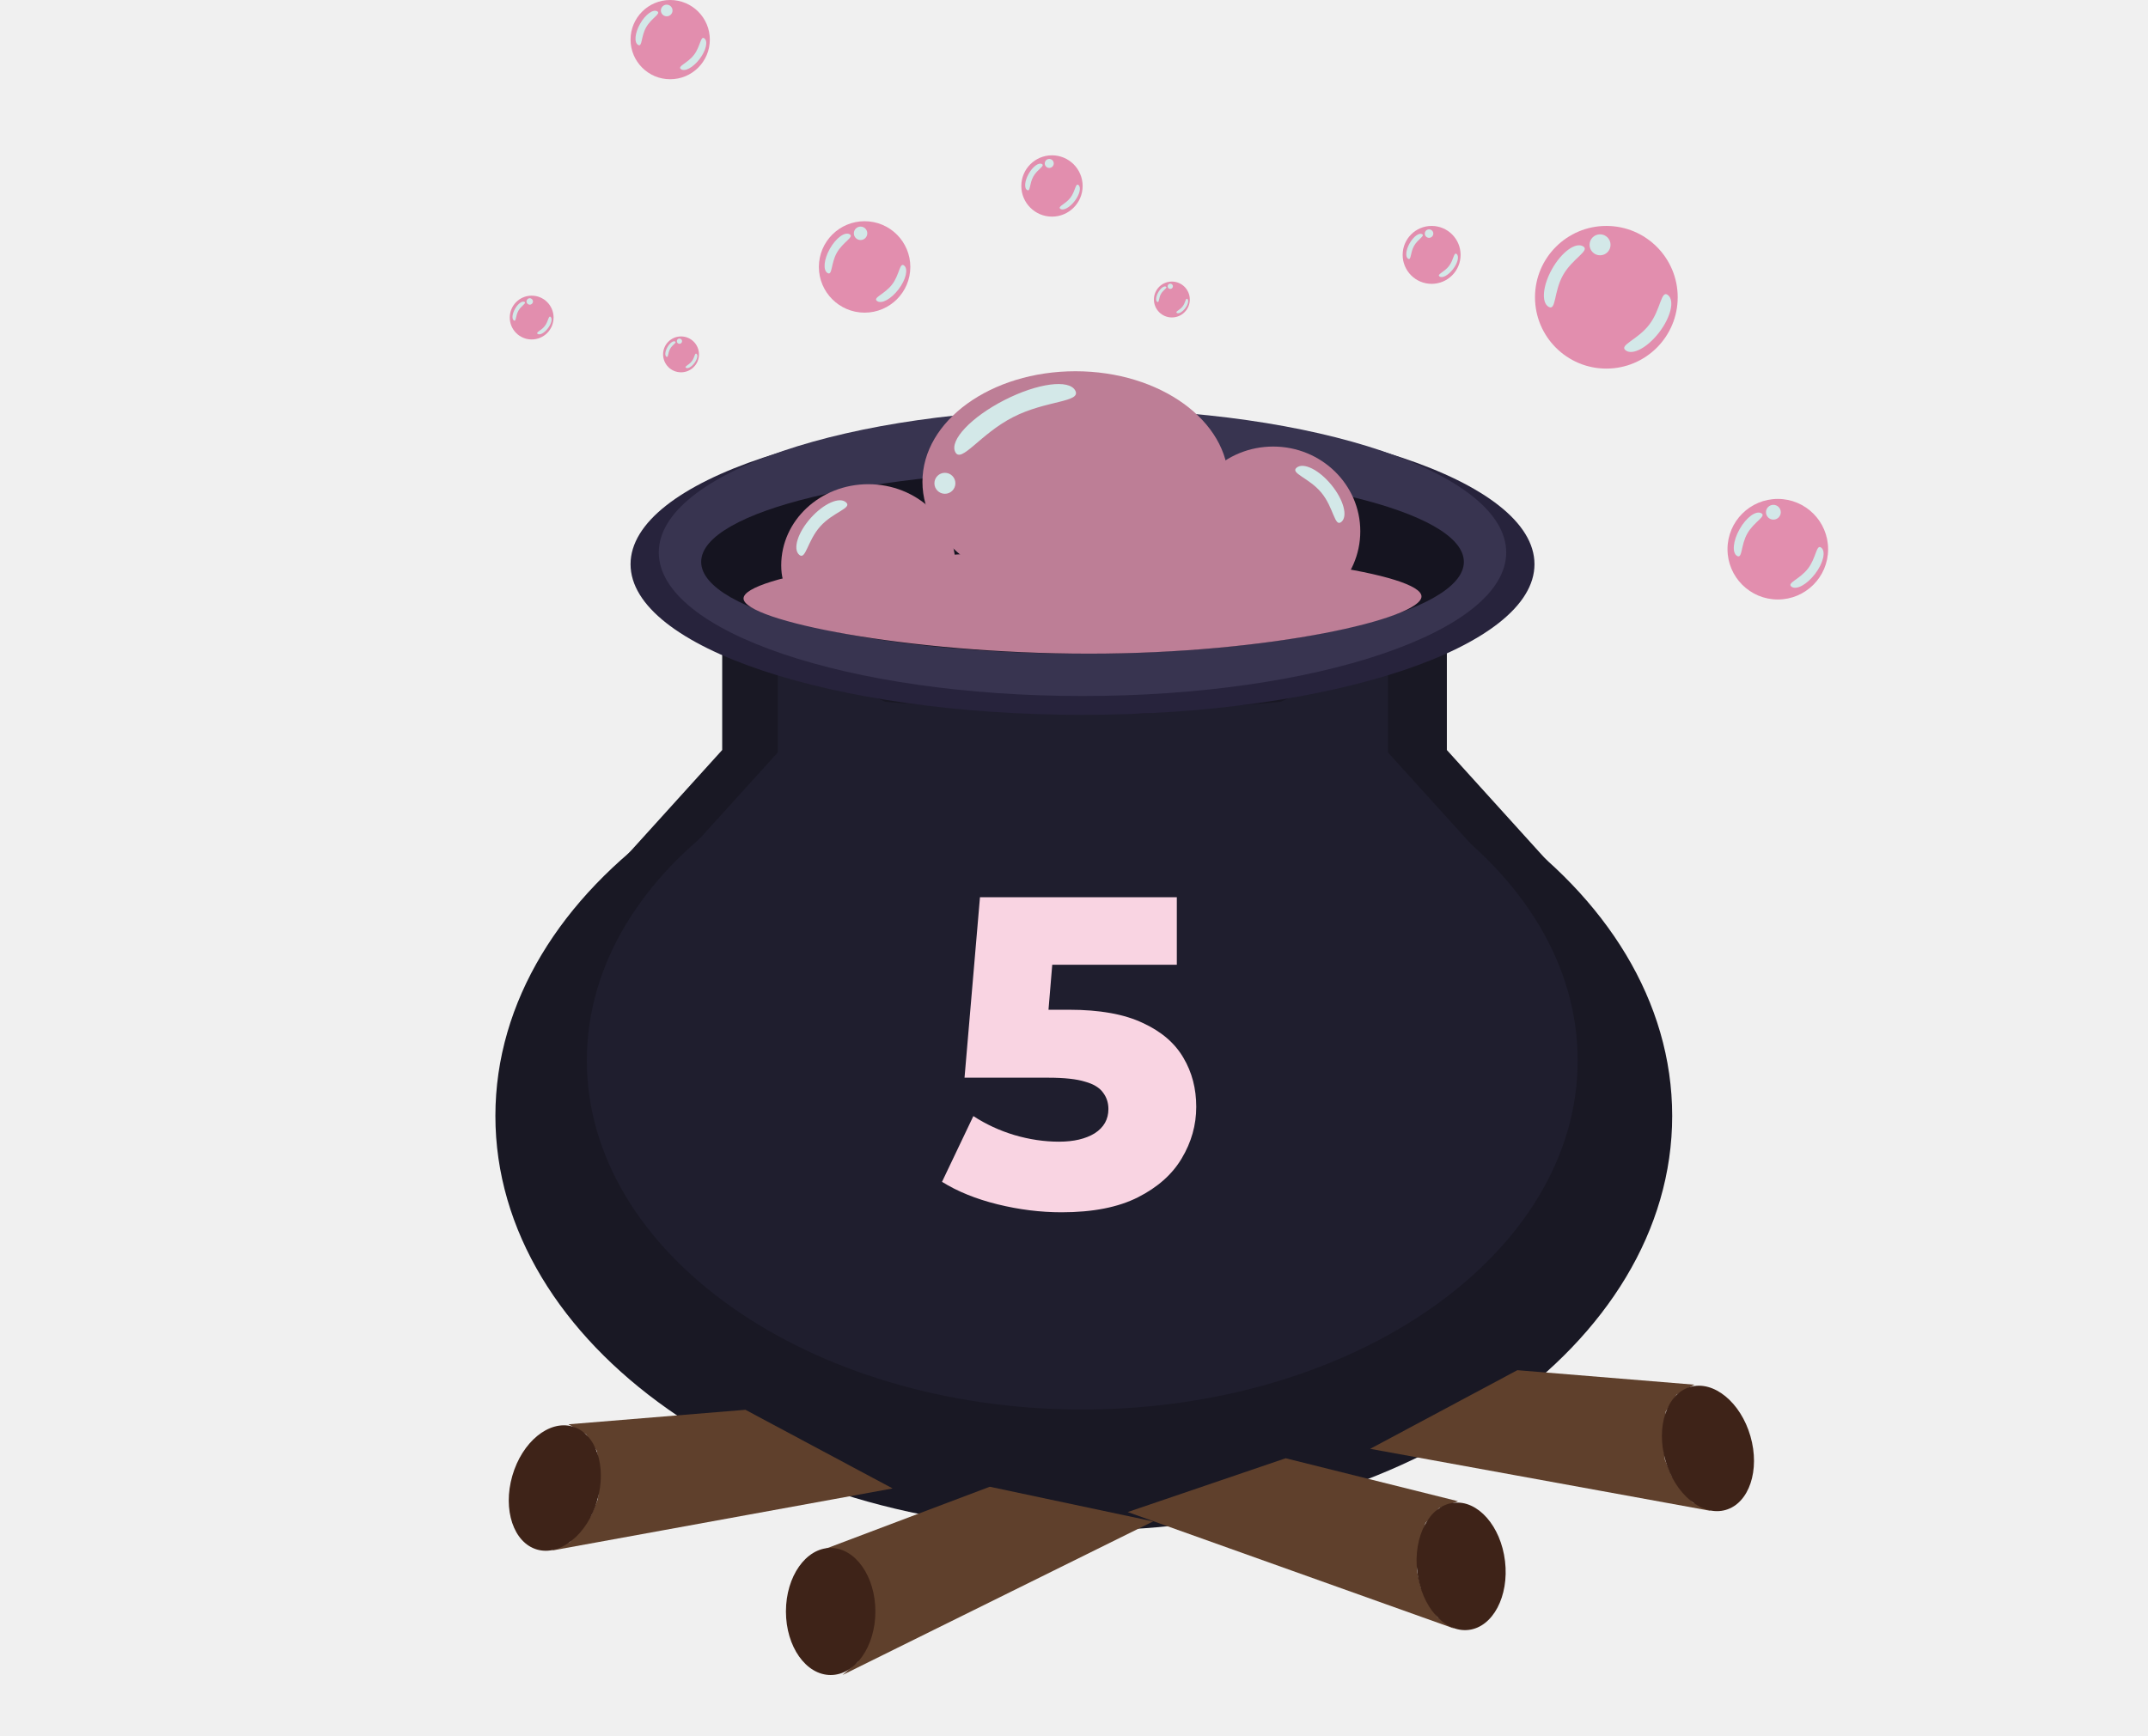
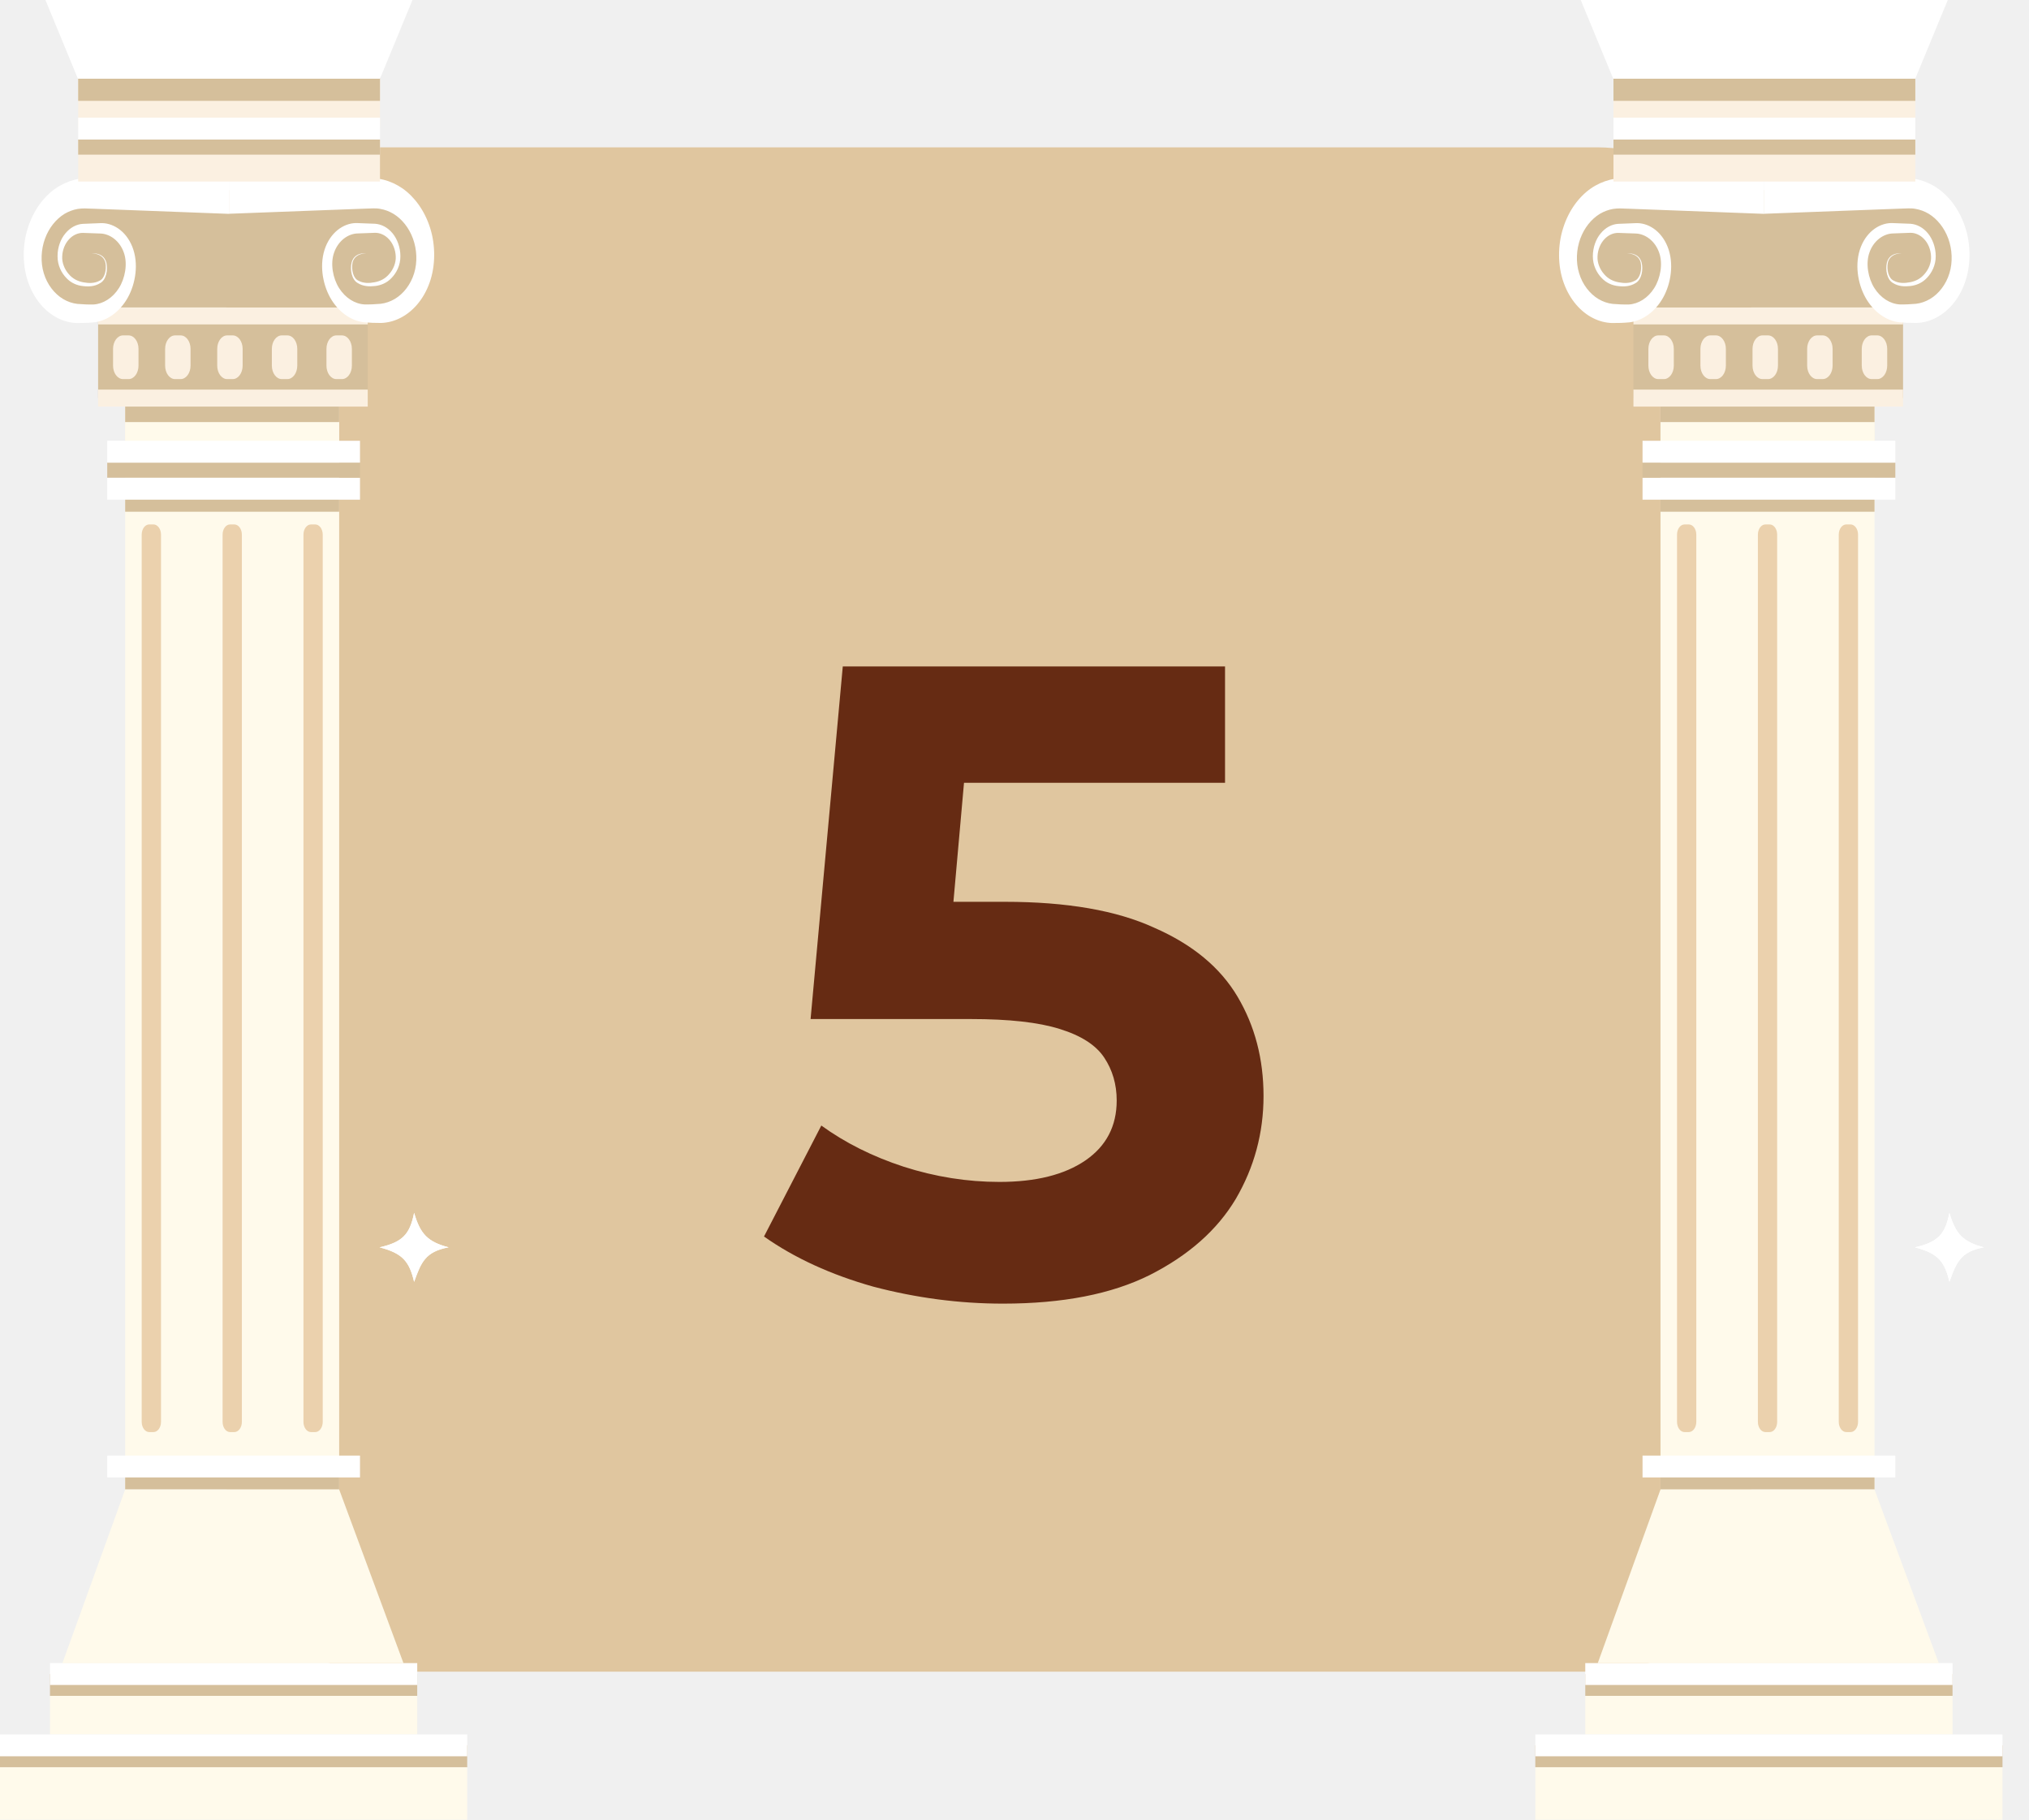
- <svg xmlns="http://www.w3.org/2000/svg" width="146" height="118" viewBox="0 0 146 118" fill="none">
-   <path d="M113.659 75.868C113.659 91.433 95.754 104.051 73.666 104.051C51.578 104.051 33.672 91.433 33.672 75.868C33.672 60.304 51.578 47.687 73.666 47.687C95.754 47.687 113.659 60.304 113.659 75.868Z" fill="#191824" />
-   <path d="M69.894 47.866L42.217 58.58L49.088 50.991L49.088 43.076L57.778 46.91L69.894 47.866Z" fill="#191824" />
-   <path d="M74.168 48.249L105.215 58.582L98.344 50.993L98.344 43.078L89.655 46.912L74.168 48.249Z" fill="#191824" />
-   <path d="M107.235 72.1C107.235 85.205 92.159 95.828 73.561 95.828C54.964 95.828 39.888 85.205 39.888 72.1C39.888 58.995 54.964 48.372 73.561 48.372C92.159 48.372 107.235 58.995 107.235 72.1Z" fill="#1F1E2E" />
-   <path d="M70.386 48.523L47.083 57.543L52.868 51.154L52.868 44.49L60.184 47.717L70.386 48.523Z" fill="#1F1E2E" />
-   <path d="M73.986 48.845L100.126 57.545L94.341 51.156L94.341 44.492L87.025 47.719L73.986 48.845Z" fill="#1F1E2E" />
-   <ellipse cx="73.579" cy="38.36" rx="30.72" ry="10.24" fill="#27233C" />
-   <ellipse cx="73.578" cy="37.56" rx="28.8" ry="9.76" fill="#383450" />
-   <ellipse cx="73.579" cy="38.2" rx="25.92" ry="6.24" fill="#151420" />
-   <ellipse cx="73.099" cy="32.76" rx="10.4" ry="7.52" fill="#BD7E96" />
-   <ellipse cx="86.539" cy="36.12" rx="5.92" ry="5.76" fill="#BD7E96" />
-   <path d="M64.94 38.435C64.94 41.48 62.289 41.236 59.02 41.236C55.75 41.236 53.1 41.48 53.1 38.435C53.1 35.389 55.75 32.92 59.02 32.92C62.289 32.92 64.94 35.389 64.94 38.435Z" fill="#BD7E96" />
-   <path d="M96.619 40.55C96.619 42.051 86.384 44.44 74.027 44.44C61.671 44.44 50.539 42.188 50.539 40.687C50.539 39.186 61.473 37.4 73.829 37.4C86.186 37.4 96.619 39.049 96.619 40.55Z" fill="#BD7E96" />
-   <path d="M55.98 105.347L67.277 101.08L78.38 103.436L57.264 113.88L58.291 112.989L58.804 112.033L59.19 110.823L59.318 109.677L59.061 108.212L58.355 106.557L57.328 105.665L55.98 105.347Z" fill="#5F402C" />
-   <path d="M38.636 96.835L50.667 95.848L60.671 101.196L37.495 105.42L38.728 104.845L39.487 104.066L40.193 103.005L40.635 101.935L40.797 100.452L40.579 98.659L39.842 97.515L38.636 96.835Z" fill="#5F402C" />
-   <ellipse cx="37.71" cy="101.168" rx="3.005" ry="4.352" transform="matrix(0.960822 0.277167 -0.277168 0.960821 29.5181 -6.48838)" fill="#3E2318" />
-   <path d="M99.1 102.065L87.387 99.143L76.65 102.8L98.836 110.721L97.712 109.954L97.089 109.062L96.564 107.901L96.301 106.774L96.382 105.284L96.887 103.55L97.8 102.541L99.1 102.065Z" fill="#5F402C" />
-   <ellipse cx="3.005" cy="4.352" rx="3.005" ry="4.352" transform="matrix(-0.993022 0.117929 0.11793 0.993022 101.783 101.816)" fill="#3E2318" />
-   <path d="M115.165 94.141L103.134 93.155L93.13 98.502L116.306 102.726L115.072 102.151L114.314 101.372L113.607 100.312L113.165 99.242L113.004 97.758L113.221 95.966L113.959 94.822L115.165 94.141Z" fill="#5F402C" />
-   <ellipse cx="3.005" cy="4.352" rx="3.005" ry="4.352" transform="matrix(-0.960822 0.277167 0.277168 0.960822 117.771 93.4609)" fill="#3E2318" />
-   <ellipse cx="56.46" cy="109.56" rx="3.04" ry="4.32" fill="#3E2318" />
-   <ellipse cx="109.184" cy="20.21" rx="4.85" ry="4.85" fill="#E28EAE" />
-   <path d="M112.782 22.587C111.989 23.626 110.966 24.179 110.497 23.821C110.027 23.463 111.31 23.108 112.102 22.069C112.895 21.029 112.897 19.698 113.366 20.056C113.836 20.414 113.574 21.547 112.782 22.587Z" fill="#D3E8E8" />
-   <path d="M105.5 18.276C106.144 17.138 107.083 16.452 107.597 16.743C108.11 17.034 106.888 17.559 106.244 18.697C105.6 19.834 105.778 21.153 105.264 20.862C104.75 20.571 104.856 19.413 105.5 18.276Z" fill="#D3E8E8" />
-   <path d="M68.27 27.201C70.524 26.049 72.681 25.763 73.09 26.562C73.499 27.361 71.115 27.206 68.862 28.358C66.609 29.51 65.339 31.533 64.93 30.734C64.522 29.935 66.017 28.353 68.27 27.201Z" fill="#D3E8E8" />
-   <path d="M55.108 35.215C55.988 34.231 57.061 33.756 57.506 34.153C57.95 34.55 56.631 34.806 55.751 35.791C54.871 36.775 54.764 38.114 54.319 37.717C53.875 37.319 54.228 36.2 55.108 35.215Z" fill="#D3E8E8" />
-   <path d="M90.485 32.954C89.646 31.935 88.593 31.416 88.133 31.795C87.672 32.174 88.98 32.483 89.819 33.502C90.658 34.522 90.71 35.864 91.171 35.485C91.631 35.106 91.324 33.973 90.485 32.954Z" fill="#D3E8E8" />
-   <ellipse cx="108.756" cy="16.644" rx="0.713" ry="0.713" fill="#D3E8E8" />
-   <ellipse cx="64.225" cy="32.858" rx="0.713" ry="0.713" fill="#D3E8E8" />
-   <ellipse cx="45.553" cy="2.694" rx="2.694" ry="2.694" fill="#E28EAE" />
-   <path d="M47.551 4.014C47.111 4.591 46.543 4.898 46.282 4.699C46.021 4.501 46.733 4.304 47.174 3.726C47.614 3.149 47.615 2.409 47.876 2.608C48.137 2.807 47.991 3.436 47.551 4.014Z" fill="#D3E8E8" />
-   <path d="M43.507 1.619C43.865 0.988 44.386 0.606 44.672 0.768C44.957 0.93 44.278 1.221 43.92 1.853C43.562 2.485 43.661 3.217 43.376 3.056C43.091 2.894 43.149 2.251 43.507 1.619Z" fill="#D3E8E8" />
-   <ellipse cx="45.316" cy="0.713" rx="0.396" ry="0.396" fill="#D3E8E8" />
-   <ellipse cx="79.652" cy="20.363" rx="1.22" ry="1.22" fill="#E28EAE" />
-   <path d="M80.557 20.961C80.358 21.223 80.1 21.362 79.982 21.272C79.864 21.182 80.187 21.092 80.386 20.831C80.586 20.569 80.586 20.234 80.704 20.324C80.823 20.414 80.757 20.7 80.557 20.961Z" fill="#D3E8E8" />
-   <path d="M78.725 19.877C78.887 19.59 79.123 19.418 79.252 19.491C79.382 19.564 79.074 19.696 78.912 19.982C78.75 20.269 78.795 20.6 78.665 20.527C78.536 20.454 78.563 20.163 78.725 19.877Z" fill="#D3E8E8" />
-   <ellipse cx="79.544" cy="19.465" rx="0.179" ry="0.179" fill="#D3E8E8" />
-   <ellipse cx="71.503" cy="12.644" rx="2.084" ry="2.084" fill="#E28EAE" />
-   <path d="M73.049 13.665C72.709 14.111 72.269 14.349 72.068 14.195C71.866 14.041 72.417 13.889 72.757 13.442C73.098 12.995 73.099 12.424 73.3 12.578C73.502 12.731 73.39 13.218 73.049 13.665Z" fill="#D3E8E8" />
-   <path d="M69.921 11.812C70.198 11.324 70.601 11.029 70.822 11.154C71.042 11.279 70.517 11.505 70.24 11.993C69.964 12.482 70.04 13.049 69.82 12.924C69.599 12.799 69.644 12.301 69.921 11.812Z" fill="#D3E8E8" />
-   <ellipse cx="71.318" cy="11.111" rx="0.306" ry="0.306" fill="#D3E8E8" />
-   <ellipse cx="58.767" cy="18.148" rx="3.108" ry="3.108" fill="#E28EAE" />
-   <path d="M61.074 19.671C60.566 20.338 59.91 20.692 59.609 20.462C59.308 20.233 60.13 20.006 60.638 19.339C61.146 18.673 61.147 17.82 61.448 18.049C61.749 18.279 61.581 19.005 61.074 19.671Z" fill="#D3E8E8" />
-   <path d="M56.407 16.909C56.819 16.18 57.421 15.74 57.75 15.926C58.08 16.113 57.296 16.449 56.883 17.178C56.47 17.907 56.584 18.753 56.255 18.566C55.926 18.38 55.994 17.637 56.407 16.909Z" fill="#D3E8E8" />
-   <ellipse cx="58.493" cy="15.863" rx="0.457" ry="0.457" fill="#D3E8E8" />
-   <ellipse cx="120.838" cy="37.339" rx="3.419" ry="3.419" fill="#E28EAE" />
-   <path d="M123.374 39.014C122.816 39.747 122.094 40.137 121.763 39.885C121.432 39.632 122.336 39.382 122.895 38.649C123.454 37.916 123.455 36.978 123.786 37.23C124.117 37.483 123.933 38.281 123.374 39.014Z" fill="#D3E8E8" />
-   <path d="M118.242 35.975C118.696 35.173 119.358 34.69 119.72 34.895C120.082 35.1 119.22 35.47 118.766 36.272C118.312 37.074 118.437 38.004 118.075 37.799C117.713 37.593 117.788 36.777 118.242 35.975Z" fill="#D3E8E8" />
-   <ellipse cx="120.537" cy="34.825" rx="0.503" ry="0.503" fill="#D3E8E8" />
-   <ellipse cx="97.308" cy="17.329" rx="1.969" ry="1.969" fill="#E28EAE" />
-   <path d="M98.767 18.293C98.445 18.715 98.03 18.94 97.84 18.794C97.649 18.649 98.17 18.505 98.491 18.083C98.813 17.661 98.814 17.121 99.004 17.266C99.195 17.412 99.089 17.871 98.767 18.293Z" fill="#D3E8E8" />
-   <path d="M95.812 16.543C96.074 16.082 96.455 15.803 96.663 15.921C96.872 16.039 96.376 16.253 96.114 16.714C95.853 17.176 95.925 17.711 95.716 17.593C95.508 17.475 95.551 17.005 95.812 16.543Z" fill="#D3E8E8" />
-   <ellipse cx="97.133" cy="15.881" rx="0.289" ry="0.289" fill="#D3E8E8" />
-   <ellipse cx="36.138" cy="21.59" rx="1.489" ry="1.489" fill="#E28EAE" />
-   <path d="M37.242 22.32C36.999 22.639 36.685 22.809 36.541 22.699C36.397 22.589 36.79 22.48 37.034 22.161C37.277 21.842 37.278 21.433 37.422 21.543C37.566 21.653 37.486 22.001 37.242 22.32Z" fill="#D3E8E8" />
-   <path d="M35.007 20.996C35.205 20.646 35.493 20.436 35.651 20.525C35.809 20.614 35.433 20.776 35.235 21.125C35.037 21.474 35.092 21.88 34.934 21.79C34.777 21.701 34.809 21.345 35.007 20.996Z" fill="#D3E8E8" />
-   <ellipse cx="36.007" cy="20.495" rx="0.219" ry="0.219" fill="#D3E8E8" />
-   <ellipse cx="46.29" cy="24.093" rx="1.22" ry="1.22" fill="#E28EAE" />
-   <path d="M47.195 24.691C46.996 24.953 46.738 25.092 46.62 25.002C46.502 24.912 46.825 24.822 47.024 24.561C47.223 24.299 47.224 23.964 47.342 24.054C47.46 24.144 47.394 24.429 47.195 24.691Z" fill="#D3E8E8" />
-   <path d="M45.363 23.606C45.525 23.32 45.761 23.147 45.89 23.22C46.02 23.294 45.712 23.426 45.55 23.712C45.388 23.998 45.432 24.33 45.303 24.257C45.174 24.184 45.201 23.892 45.363 23.606Z" fill="#D3E8E8" />
-   <ellipse cx="46.182" cy="23.196" rx="0.179" ry="0.179" fill="#D3E8E8" />
-   <path d="M72.159 82.42C70.719 82.42 69.269 82.24 67.809 81.88C66.349 81.52 65.089 81.01 64.029 80.35L66.159 75.88C67.019 76.44 67.949 76.87 68.949 77.17C69.969 77.47 70.979 77.62 71.979 77.62C72.979 77.62 73.789 77.43 74.409 77.05C75.029 76.65 75.339 76.1 75.339 75.4C75.339 74.98 75.219 74.61 74.979 74.29C74.739 73.95 74.329 73.7 73.749 73.54C73.169 73.36 72.339 73.27 71.259 73.27H65.559L66.609 61H79.989V65.59H68.709L71.739 62.98L71.049 71.26L68.019 68.65H72.669C74.749 68.65 76.419 68.95 77.679 69.55C78.939 70.13 79.859 70.92 80.439 71.92C81.019 72.9 81.309 74.01 81.309 75.25C81.309 76.49 80.979 77.66 80.319 78.76C79.679 79.84 78.689 80.72 77.349 81.4C76.009 82.08 74.279 82.42 72.159 82.42Z" fill="#F9D4E2" />
+ <svg xmlns="http://www.w3.org/2000/svg" width="68" height="61" viewBox="0 0 68 61" fill="none">
+   <path d="M53.539 4.939H12.742C9.898 4.939 7.592 7.245 7.592 10.09V50.887C7.592 53.731 9.898 56.038 12.742 56.038H53.539C56.384 56.038 58.69 53.731 58.69 50.887V10.09C58.69 7.245 56.384 4.939 53.539 4.939Z" fill="#E0C69F" />
+   <path d="M33.615 43.7C32.156 43.7 30.706 43.51 29.265 43.13C27.846 42.73 26.625 42.17 25.605 41.45L27.526 37.73C28.326 38.31 29.245 38.77 30.285 39.11C31.346 39.45 32.416 39.62 33.495 39.62C34.715 39.62 35.675 39.38 36.376 38.9C37.075 38.42 37.425 37.75 37.425 36.89C37.425 36.35 37.285 35.87 37.005 35.45C36.725 35.03 36.225 34.71 35.505 34.49C34.806 34.27 33.816 34.16 32.535 34.16H27.166L28.245 22.34H41.056V26.24H29.985L32.505 24.02L31.756 32.45L29.235 30.23H33.675C35.755 30.23 37.425 30.52 38.685 31.1C39.965 31.66 40.895 32.43 41.475 33.41C42.056 34.39 42.346 35.5 42.346 36.74C42.346 37.98 42.035 39.13 41.416 40.19C40.795 41.23 39.836 42.08 38.535 42.74C37.255 43.38 35.615 43.7 33.615 43.7Z" fill="#662B13" />
+   <g clip-path="url(#clip0_5606_815)">
+     <path d="M3.288 13.342L12.325 13.342V10.304L3.288 10.304V13.342Z" fill="#D5BF9B" />
+     <path d="M4.195 14.956L11.367 14.956V13.342L4.195 13.342V14.956Z" fill="#FBF0E1" />
+     <path d="M4.195 49.93H11.367L11.367 13.344H4.195L4.195 49.93Z" fill="#FFFAEB" />
+     <path d="M4.195 14.149L11.367 14.149V13.342L4.195 13.342V14.149Z" fill="#D5BF9B" />
+     <path d="M4.195 17.154H11.367V16.347H4.195V17.154Z" fill="#D5BF9B" />
+     <path d="M3.288 10.875L12.325 10.875V10.306L3.288 10.306V10.875Z" fill="#FBF0E1" />
+     <path d="M3.288 13.63L12.325 13.63V13.06L3.288 13.06V13.63Z" fill="#FBF0E1" />
+     <path d="M11.675 10.306H3.68C3.68 10.306 1.595 11.084 1.163 9.154C0.73 7.223 2.253 6.481 3.319 6.481C4.385 6.481 12.109 6.11 13.133 6.631C14.159 7.149 14.564 8.378 14.187 9.154C13.809 9.931 13.757 10.641 11.675 10.306Z" fill="#D5BF9B" />
+     <path d="M7.676 5.794L3.118 5.966L2.828 5.98C2.715 5.987 2.603 6 2.493 6.029C2.271 6.086 2.056 6.182 1.855 6.322C1.454 6.604 1.114 7.066 0.932 7.646C0.748 8.217 0.745 8.909 0.952 9.48C1.154 10.048 1.525 10.457 1.933 10.662C2.138 10.766 2.353 10.821 2.568 10.828C2.791 10.828 2.936 10.826 3.168 10.804C3.601 10.745 4.017 10.452 4.283 9.976C4.544 9.509 4.657 8.831 4.434 8.271C4.216 7.725 3.761 7.454 3.348 7.481L2.775 7.504C2.562 7.517 2.352 7.629 2.193 7.822C2.032 8.011 1.927 8.295 1.929 8.589C1.926 8.897 2.064 9.155 2.223 9.318C2.382 9.49 2.589 9.571 2.78 9.59C2.973 9.613 3.175 9.605 3.359 9.49C3.56 9.38 3.624 9.043 3.563 8.797C3.482 8.526 3.246 8.481 3.068 8.496C3.248 8.492 3.475 8.564 3.534 8.81C3.577 9.045 3.51 9.336 3.333 9.412C3.165 9.503 2.973 9.497 2.791 9.463C2.607 9.429 2.435 9.346 2.301 9.185C2.167 9.032 2.073 8.812 2.085 8.596C2.093 8.369 2.183 8.161 2.314 8.021C2.444 7.879 2.613 7.805 2.78 7.807L3.347 7.827C3.689 7.831 4.018 8.083 4.151 8.469C4.285 8.842 4.19 9.336 3.985 9.658C3.775 9.99 3.454 10.19 3.13 10.207C2.982 10.211 2.748 10.202 2.592 10.187C2.427 10.168 2.267 10.113 2.12 10.026C1.824 9.851 1.58 9.535 1.468 9.16C1.354 8.793 1.375 8.359 1.509 7.998C1.641 7.636 1.879 7.343 2.16 7.17C2.301 7.087 2.452 7.03 2.606 7.004C2.682 6.991 2.761 6.987 2.837 6.987L3.116 6.996L7.675 7.169V5.796L7.676 5.794Z" fill="white" />
+     <path d="M7.673 7.166L12.231 6.994L12.511 6.985C12.589 6.985 12.665 6.986 12.742 7.002C12.896 7.028 13.046 7.083 13.187 7.168C13.468 7.339 13.707 7.634 13.839 7.996C13.973 8.359 13.993 8.791 13.88 9.158C13.767 9.533 13.524 9.849 13.228 10.023C13.08 10.11 12.919 10.165 12.756 10.184C12.6 10.199 12.365 10.209 12.217 10.205C11.892 10.188 11.573 9.987 11.363 9.656C11.158 9.332 11.063 8.84 11.197 8.467C11.33 8.081 11.659 7.827 12.001 7.825L12.568 7.804C12.734 7.802 12.903 7.876 13.034 8.018C13.165 8.158 13.254 8.367 13.263 8.594C13.275 8.81 13.181 9.031 13.046 9.183C12.912 9.344 12.742 9.427 12.557 9.461C12.375 9.497 12.183 9.501 12.015 9.41C11.838 9.334 11.771 9.044 11.814 8.808C11.871 8.562 12.099 8.49 12.28 8.494C12.102 8.478 11.864 8.522 11.785 8.795C11.723 9.043 11.789 9.378 11.989 9.488C12.173 9.603 12.375 9.609 12.568 9.588C12.759 9.567 12.966 9.488 13.125 9.315C13.284 9.152 13.422 8.893 13.419 8.586C13.419 8.295 13.314 8.011 13.155 7.819C12.996 7.626 12.787 7.517 12.573 7.501L12 7.479C11.587 7.452 11.133 7.723 10.914 8.268C10.691 8.829 10.804 9.506 11.065 9.974C11.331 10.449 11.748 10.743 12.18 10.802C12.412 10.822 12.557 10.826 12.78 10.826C12.995 10.817 13.21 10.764 13.415 10.659C13.824 10.455 14.195 10.046 14.396 9.478C14.601 8.908 14.598 8.215 14.416 7.643C14.234 7.064 13.894 6.602 13.495 6.32C13.293 6.18 13.077 6.081 12.857 6.026C12.746 5.998 12.633 5.983 12.522 5.977L12.231 5.964L7.673 5.792V7.164V7.166Z" fill="white" />
+     <path d="M2.62 4.283L12.735 4.283V-3.09944e-05L2.62 -3.09944e-05V4.283Z" fill="#FBF0E1" />
+     <path d="M2.62 3.381L12.735 3.381V-2.55108e-05L2.62 -2.55108e-05V3.381Z" fill="#D5BF9B" />
+     <path d="M2.62 6.085L12.735 6.085V4.677L2.62 4.677V6.085Z" fill="#FBF0E1" />
+     <path d="M2.62 5.184L12.735 5.184V4.677L2.62 4.677V5.184Z" fill="#D5BF9B" />
+     <path d="M2.611 2.639H12.734L13.824 0H1.523L2.611 2.639Z" fill="white" />
+     <path d="M2.62 4.677L12.735 4.677V3.944L2.62 3.944V4.677Z" fill="white" />
+     <path d="M3.594 16.016H12.065V15.508L3.594 15.508V16.016Z" fill="#D5BF9B" />
+     <path d="M3.594 15.508L12.065 15.508V14.776L3.594 14.776V15.508Z" fill="white" />
+     <path d="M3.594 16.75H12.065V16.018H3.594V16.75Z" fill="white" />
+     <path d="M4.195 49.93H11.367V49.123H4.195V49.93Z" fill="#D5BF9B" />
+     <path d="M3.594 49.526H12.065V48.794H3.594V49.526Z" fill="white" />
+     <path d="M1.675 56.85H13.983V56.117H1.675V56.85Z" fill="#D5BF9B" />
+     <path d="M1.675 58.141H13.983V56.85H1.675V58.141Z" fill="#FFFAEB" />
+     <path d="M1.675 56.483H13.983V55.75H1.675V56.483Z" fill="white" />
+     <path d="M-7.62939e-06 59.239H15.658V58.506H-7.62939e-06V59.239Z" fill="#D5BF9B" />
+     <path d="M-7.62939e-06 61.002H15.658V59.241H-7.62939e-06V61.002Z" fill="#FFFAEB" />
+     <path d="M-7.62939e-06 58.874H15.658V58.141H-7.62939e-06V58.874Z" fill="white" />
+     <path d="M11.274 12.708H11.46C11.644 12.708 11.793 12.506 11.793 12.256V11.695C11.793 11.445 11.644 11.243 11.46 11.243H11.274C11.09 11.243 10.941 11.445 10.941 11.695V12.256C10.941 12.506 11.09 12.708 11.274 12.708Z" fill="#FBF0E1" />
+     <path d="M9.444 12.708H9.63C9.814 12.708 9.963 12.506 9.963 12.256V11.695C9.963 11.445 9.814 11.243 9.63 11.243H9.444C9.26 11.243 9.111 11.445 9.111 11.695V12.256C9.111 12.506 9.26 12.708 9.444 12.708Z" fill="#FBF0E1" />
+     <path d="M7.613 12.708H7.799C7.983 12.708 8.132 12.506 8.132 12.256V11.695C8.132 11.445 7.983 11.243 7.799 11.243H7.613C7.429 11.243 7.28 11.445 7.28 11.695V12.256C7.28 12.506 7.429 12.708 7.613 12.708Z" fill="#FBF0E1" />
+     <path d="M5.867 12.708H6.053C6.237 12.708 6.386 12.506 6.386 12.256V11.695C6.386 11.445 6.237 11.243 6.053 11.243H5.867C5.683 11.243 5.534 11.445 5.534 11.695V12.256C5.534 12.506 5.683 12.708 5.867 12.708Z" fill="#FBF0E1" />
+     <path d="M4.123 12.708H4.308C4.493 12.708 4.642 12.506 4.642 12.256V11.695C4.642 11.445 4.493 11.243 4.308 11.243H4.123C3.939 11.243 3.789 11.445 3.789 11.695V12.256C3.789 12.506 3.939 12.708 4.123 12.708Z" fill="#FBF0E1" />
+     <path d="M7.853 48.006H7.712C7.573 48.006 7.46 47.853 7.46 47.663L7.46 17.922C7.46 17.733 7.573 17.58 7.712 17.58H7.853C7.993 17.58 8.106 17.733 8.106 17.922L8.106 47.663C8.106 47.853 7.993 48.006 7.853 48.006Z" fill="#EBD1AD" />
+     <path d="M10.564 48.006H10.423C10.283 48.006 10.17 47.853 10.17 47.663L10.17 17.922C10.17 17.733 10.283 17.58 10.423 17.58H10.564C10.703 17.58 10.816 17.733 10.816 17.922L10.816 47.663C10.816 47.853 10.703 48.006 10.564 48.006Z" fill="#EBD1AD" />
+     <path d="M5.143 48.006H5.002C4.862 48.006 4.749 47.853 4.749 47.663L4.749 17.922C4.749 17.733 4.862 17.58 5.002 17.58H5.143C5.283 17.58 5.396 17.733 5.396 17.922L5.396 47.663C5.396 47.853 5.283 48.006 5.143 48.006Z" fill="#EBD1AD" />
+     <path d="M2.092 55.752H13.522L11.367 49.93H4.195L2.092 55.752Z" fill="#FFFAEB" />
+     <path d="M15.035 41.813C14.332 41.627 14.086 41.367 13.879 40.657C13.736 41.371 13.498 41.637 12.722 41.813C13.497 42.013 13.719 42.29 13.879 42.97C14.113 42.318 14.251 41.958 15.035 41.813Z" fill="white" />
+     <path d="M15.035 41.813C14.332 41.627 14.086 41.367 13.879 40.657C13.736 41.371 13.498 41.637 12.722 41.813C13.497 42.013 13.719 42.29 13.879 42.97C14.113 42.318 14.251 41.958 15.035 41.813Z" fill="white" />
+   </g>
+   <g clip-path="url(#clip1_5606_815)">
+     <path d="M54.743 13.342L63.779 13.342V10.304L54.743 10.304V13.342Z" fill="#D5BF9B" />
+     <path d="M55.65 14.956L62.822 14.956V13.342L55.65 13.342V14.956Z" fill="#FBF0E1" />
+     <path d="M55.65 49.93H62.822V13.344H55.65V49.93Z" fill="#FFFAEB" />
+     <path d="M55.65 14.149L62.822 14.149V13.342L55.65 13.342V14.149Z" fill="#D5BF9B" />
+     <path d="M55.65 17.154H62.822V16.347H55.65V17.154Z" fill="#D5BF9B" />
+     <path d="M54.743 10.875L63.779 10.875V10.306L54.743 10.306V10.875Z" fill="#FBF0E1" />
+     <path d="M54.743 13.63L63.779 13.63V13.06L54.743 13.06V13.63Z" fill="#FBF0E1" />
+     <path d="M63.129 10.306H55.135C55.135 10.306 53.05 11.084 52.617 9.154C52.184 7.223 53.707 6.481 54.773 6.481C55.84 6.481 63.563 6.11 64.588 6.631C65.613 7.149 66.018 8.378 65.641 9.154C65.263 9.931 65.211 10.641 63.129 10.306Z" fill="#D5BF9B" />
+     <path d="M59.13 5.794L54.572 5.966L54.282 5.98C54.169 5.987 54.057 6 53.947 6.029C53.725 6.086 53.51 6.182 53.309 6.322C52.909 6.604 52.568 7.066 52.387 7.646C52.203 8.217 52.2 8.909 52.406 9.48C52.609 10.048 52.98 10.457 53.387 10.662C53.593 10.766 53.807 10.821 54.022 10.828C54.246 10.828 54.391 10.826 54.623 10.804C55.055 10.745 55.471 10.452 55.738 9.976C55.999 9.509 56.112 8.831 55.888 8.271C55.671 7.725 55.216 7.454 54.803 7.481L54.229 7.504C54.017 7.517 53.806 7.629 53.647 7.822C53.486 8.011 53.382 8.295 53.383 8.589C53.38 8.897 53.519 9.155 53.678 9.318C53.837 9.49 54.043 9.571 54.235 9.59C54.427 9.613 54.63 9.605 54.814 9.49C55.015 9.38 55.079 9.043 55.017 8.797C54.937 8.526 54.701 8.481 54.522 8.496C54.702 8.492 54.93 8.564 54.988 8.81C55.032 9.045 54.965 9.336 54.787 9.412C54.62 9.503 54.427 9.497 54.246 9.463C54.062 9.429 53.89 9.346 53.756 9.185C53.622 9.032 53.527 8.812 53.539 8.596C53.548 8.369 53.637 8.161 53.768 8.021C53.898 7.879 54.067 7.805 54.235 7.807L54.801 7.827C55.143 7.831 55.472 8.083 55.605 8.469C55.739 8.842 55.644 9.336 55.439 9.658C55.23 9.99 54.909 10.19 54.585 10.207C54.437 10.211 54.203 10.202 54.046 10.187C53.882 10.168 53.721 10.113 53.574 10.026C53.279 9.851 53.034 9.535 52.923 9.16C52.808 8.793 52.829 8.359 52.963 7.998C53.096 7.636 53.333 7.343 53.615 7.17C53.756 7.087 53.907 7.03 54.06 7.004C54.137 6.991 54.215 6.987 54.292 6.987L54.571 6.996L59.129 7.169V5.796L59.13 5.794Z" fill="white" />
+     <path d="M59.128 7.166L63.686 6.994L63.965 6.985C64.043 6.985 64.12 6.986 64.197 7.002C64.35 7.028 64.501 7.083 64.642 7.168C64.922 7.339 65.161 7.634 65.294 7.996C65.428 8.359 65.447 8.791 65.334 9.158C65.221 9.533 64.978 9.849 64.682 10.023C64.534 10.11 64.374 10.165 64.211 10.184C64.054 10.199 63.82 10.209 63.672 10.205C63.347 10.188 63.027 9.987 62.818 9.656C62.613 9.332 62.518 8.84 62.652 8.467C62.784 8.081 63.114 7.827 63.456 7.825L64.022 7.804C64.188 7.802 64.357 7.876 64.488 8.018C64.62 8.158 64.709 8.367 64.717 8.594C64.73 8.81 64.635 9.031 64.501 9.183C64.367 9.344 64.197 9.427 64.011 9.461C63.83 9.497 63.637 9.501 63.469 9.41C63.292 9.334 63.225 9.044 63.269 8.808C63.326 8.562 63.553 8.49 63.735 8.494C63.556 8.478 63.319 8.522 63.239 8.795C63.178 9.043 63.243 9.378 63.443 9.488C63.627 9.603 63.83 9.609 64.022 9.588C64.213 9.567 64.42 9.488 64.579 9.315C64.738 9.152 64.876 8.893 64.874 8.586C64.874 8.295 64.769 8.011 64.61 7.819C64.451 7.626 64.241 7.517 64.028 7.501L63.454 7.479C63.041 7.452 62.587 7.723 62.368 8.268C62.145 8.829 62.258 9.506 62.519 9.974C62.786 10.449 63.203 10.743 63.634 10.802C63.866 10.822 64.011 10.826 64.234 10.826C64.449 10.817 64.664 10.764 64.869 10.659C65.278 10.455 65.65 10.046 65.85 9.478C66.056 8.908 66.053 8.215 65.87 7.643C65.689 7.064 65.348 6.602 64.949 6.32C64.748 6.18 64.532 6.081 64.311 6.026C64.201 5.998 64.088 5.983 63.976 5.977L63.686 5.964L59.128 5.792V7.164V7.166Z" fill="white" />
+     <path d="M54.074 4.283L64.19 4.283V-3.09944e-05L54.074 -3.09944e-05V4.283Z" fill="#FBF0E1" />
+     <path d="M54.074 3.381L64.19 3.381V-2.55108e-05L54.074 -2.55108e-05V3.381Z" fill="#D5BF9B" />
+     <path d="M54.074 6.085L64.19 6.085V4.677L54.074 4.677V6.085Z" fill="#FBF0E1" />
+     <path d="M54.074 5.184L64.19 5.184V4.677L54.074 4.677V5.184Z" fill="#D5BF9B" />
+     <path d="M54.066 2.639H64.188L65.278 0H52.977L54.066 2.639Z" fill="white" />
+     <path d="M54.074 4.677L64.19 4.677V3.944L54.074 3.944V4.677Z" fill="white" />
+     <path d="M55.048 16.016H63.52V15.508L55.048 15.508V16.016Z" fill="#D5BF9B" />
+     <path d="M55.048 15.508L63.52 15.508V14.776L55.048 14.776V15.508Z" fill="white" />
+     <path d="M55.048 16.75H63.52V16.018H55.048V16.75Z" fill="white" />
+     <path d="M55.65 49.93H62.822V49.123H55.65V49.93Z" fill="#D5BF9B" />
+     <path d="M55.048 49.526H63.52V48.794H55.048V49.526Z" fill="white" />
+     <path d="M53.129 56.85H65.437V56.117H53.129V56.85Z" fill="#D5BF9B" />
+     <path d="M53.129 58.141H65.437V56.85H53.129V58.141Z" fill="#FFFAEB" />
+     <path d="M53.129 56.483H65.437V55.75H53.129V56.483Z" fill="white" />
+     <path d="M51.454 59.239H67.112V58.506H51.454V59.239Z" fill="#D5BF9B" />
+     <path d="M51.454 61.002H67.112V59.241H51.454V61.002Z" fill="#FFFAEB" />
+     <path d="M51.454 58.874H67.112V58.141H51.454V58.874Z" fill="white" />
+     <path d="M62.728 12.708H62.914C63.098 12.708 63.248 12.506 63.248 12.256V11.695C63.248 11.445 63.098 11.243 62.914 11.243H62.728C62.544 11.243 62.395 11.445 62.395 11.695V12.256C62.395 12.506 62.544 12.708 62.728 12.708Z" fill="#FBF0E1" />
+     <path d="M60.899 12.708H61.084C61.269 12.708 61.418 12.506 61.418 12.256V11.695C61.418 11.445 61.269 11.243 61.084 11.243H60.899C60.715 11.243 60.565 11.445 60.565 11.695V12.256C60.565 12.506 60.715 12.708 60.899 12.708Z" fill="#FBF0E1" />
+     <path d="M59.068 12.708H59.253C59.438 12.708 59.587 12.506 59.587 12.256V11.695C59.587 11.445 59.438 11.243 59.253 11.243H59.068C58.883 11.243 58.734 11.445 58.734 11.695V12.256C58.734 12.506 58.883 12.708 59.068 12.708Z" fill="#FBF0E1" />
+     <path d="M57.322 12.708H57.507C57.692 12.708 57.841 12.506 57.841 12.256V11.695C57.841 11.445 57.692 11.243 57.507 11.243H57.322C57.138 11.243 56.988 11.445 56.988 11.695V12.256C56.988 12.506 57.138 12.708 57.322 12.708Z" fill="#FBF0E1" />
+     <path d="M55.577 12.708H55.763C55.947 12.708 56.096 12.506 56.096 12.256V11.695C56.096 11.445 55.947 11.243 55.763 11.243H55.577C55.393 11.243 55.244 11.445 55.244 11.695V12.256C55.244 12.506 55.393 12.708 55.577 12.708Z" fill="#FBF0E1" />
+     <path d="M59.308 48.006H59.167C59.027 48.006 58.914 47.853 58.914 47.663V17.922C58.914 17.733 59.027 17.58 59.167 17.58H59.308C59.447 17.58 59.56 17.733 59.56 17.922V47.663C59.56 47.853 59.447 48.006 59.308 48.006Z" fill="#EBD1AD" />
+     <path d="M62.018 48.006H61.877C61.738 48.006 61.624 47.853 61.624 47.663V17.922C61.624 17.733 61.738 17.58 61.877 17.58H62.018C62.158 17.58 62.271 17.733 62.271 17.922V47.663C62.271 47.853 62.158 48.006 62.018 48.006Z" fill="#EBD1AD" />
+     <path d="M56.597 48.006H56.456C56.317 48.006 56.204 47.853 56.204 47.663V17.922C56.204 17.733 56.317 17.58 56.456 17.58H56.597C56.737 17.58 56.85 17.733 56.85 17.922V47.663C56.85 47.853 56.737 48.006 56.597 48.006Z" fill="#EBD1AD" />
+     <path d="M53.547 55.752H64.977L62.822 49.93H55.65L53.547 55.752Z" fill="#FFFAEB" />
+     <path d="M66.489 41.813C65.787 41.627 65.54 41.367 65.333 40.657C65.191 41.371 64.953 41.637 64.176 41.813C64.951 42.013 65.174 42.29 65.333 42.97C65.567 42.318 65.705 41.958 66.489 41.813Z" fill="white" />
+     <path d="M66.489 41.813C65.787 41.627 65.54 41.367 65.333 40.657C65.191 41.371 64.953 41.637 64.176 41.813C64.951 42.013 65.174 42.29 65.333 42.97C65.567 42.318 65.705 41.958 66.489 41.813Z" fill="white" />
+   </g>
+   <defs>
+     <clipPath id="clip0_5606_815">
+       <rect width="15.658" height="61" fill="white" />
+     </clipPath>
+     <clipPath id="clip1_5606_815">
+       <rect width="15.658" height="61" fill="white" transform="translate(51.4544)" />
+     </clipPath>
+   </defs>
</svg>
